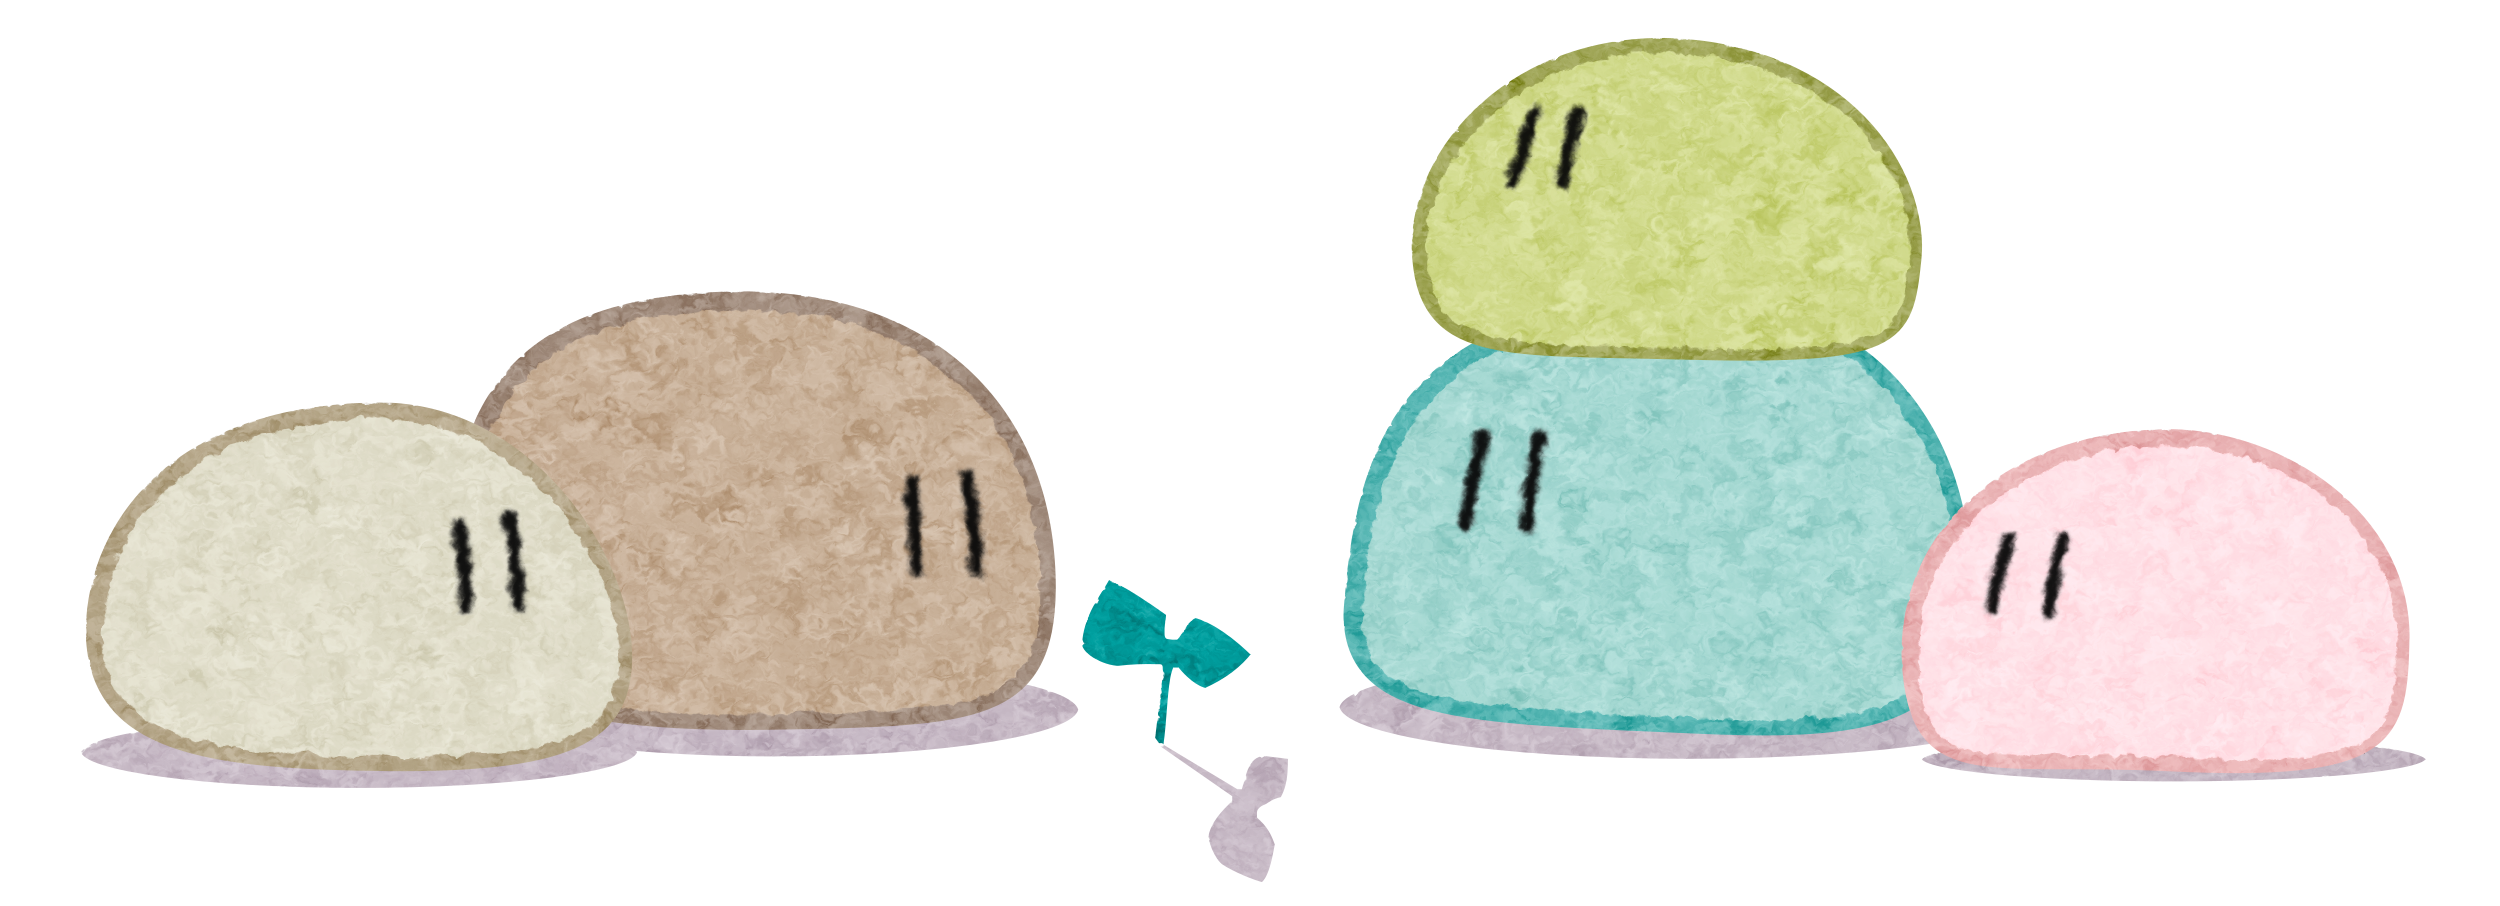
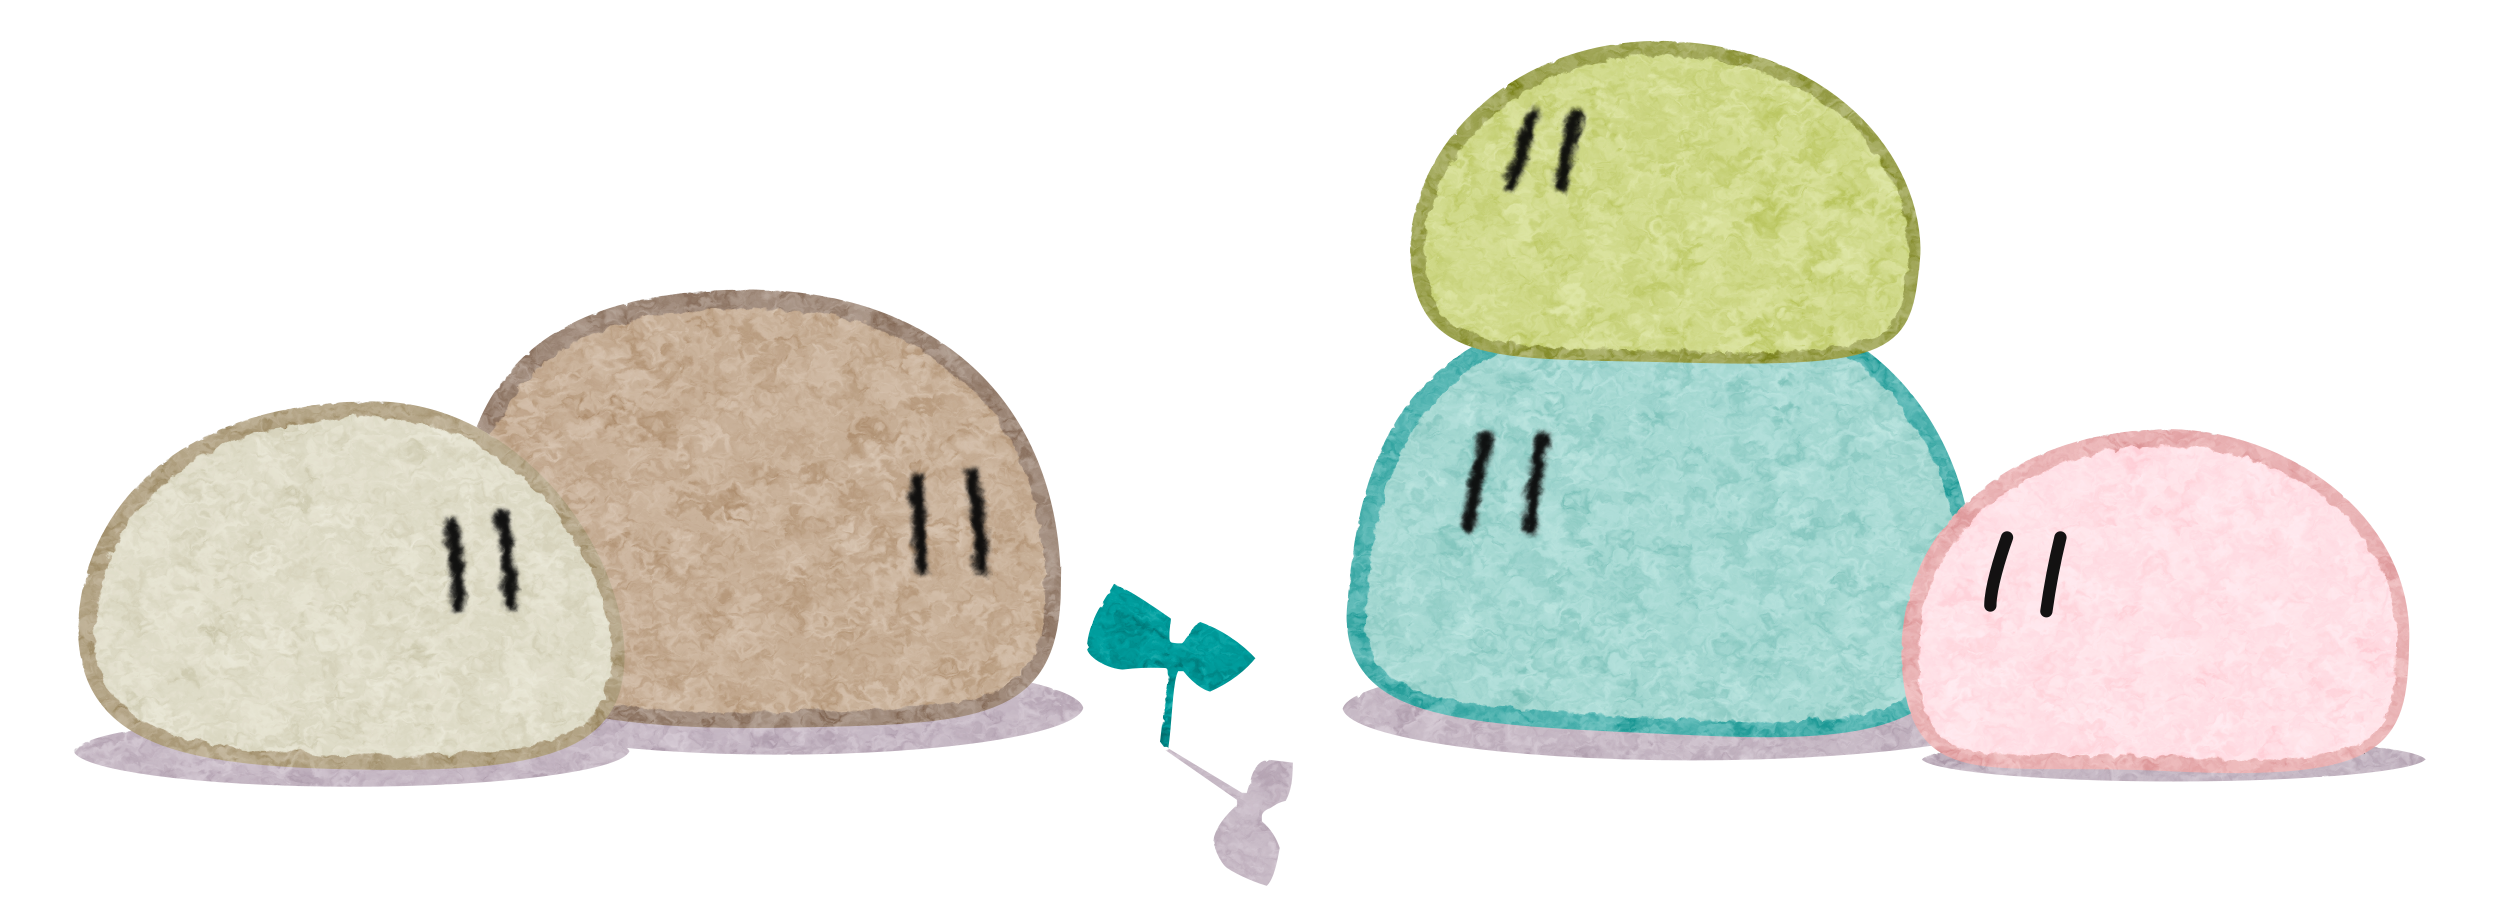
- <svg xmlns="http://www.w3.org/2000/svg" width="429.992" height="155.66" version="1.1" viewBox="0 0 113.769 41.185">
+ <svg xmlns="http://www.w3.org/2000/svg" width="429.99" height="155.66" viewBox="0 0 113.77 41.19">
  <defs>
    <filter id="eyes" x="-.2" y="-.2" width="1.4" height="1.4" color-interpolation-filters="sRGB">
-       <feTurbulence baseFrequency="0.9" numOctaves="4" result="noise" />
-       <feGaussianBlur stdDeviation="0.1" in="SourceGraphic" />
-       <feDisplacementMap in2="noise" scale="0.4" xChannelSelector="R" yChannelSelector="G" />
+       <feTurbulence baseFrequency=".9" numOctaves="4" result="noise" />
+       <feGaussianBlur stdDeviation=".1" in="SourceGraphic" />
+       <feDisplacementMap in2="noise" scale=".4" xChannelSelector="R" yChannelSelector="G" />
    </filter>
    <filter id="paper" x="-.14" y="-.14" width="1.28" height="1.28" color-interpolation-filters="sRGB">
      <feTurbulence baseFrequency="0.793 1" numOctaves="4" result="noise-1" type="fractalNoise" />
      <feTurbulence baseFrequency="0.726 1" numOctaves="3" result="noise-2" />
      <feDisplacementMap in="noise-1" in2="noise-2" scale="2.5" xChannelSelector="R" yChannelSelector="G" />
      <feComponentTransfer>
-         <feFuncR intercept="0.493" slope="0.493" type="linear" />
+         <feFuncR intercept=".49" slope=".49" type="linear" />
      </feComponentTransfer>
      <feColorMatrix values="1 0 0 0 0 1 0 0 0 0 1 0 0 0 0 0 0 0 0 1" />
      <feComposite in2="SourceAlpha" operator="in" />
      <feBlend in2="SourceGraphic" mode="color-burn" />
-       <feColorMatrix result="textured" values="1.1 0 0 0 0 0 1.1 0 0 0 0 0 1.1 0 0 0 0 0 1 0 " />
-       <feTurbulence baseFrequency="0.9" numOctaves="4" result="noise-3" />
-       <feDisplacementMap in="textured" in2="noise-3" result="image" scale="0.4" xChannelSelector="R" yChannelSelector="G" />
-       <feMorphology in="SourceAlpha" radius="0.07" result="clip" />
+       <feColorMatrix result="textured" values="1.1 0 0 0 0 0 1.1 0 0 0 0 0 1.1 0 0 0 0 0 1 0" />
+       <feTurbulence baseFrequency=".9" numOctaves="4" result="noise-3" />
+       <feDisplacementMap in="textured" in2="noise-3" result="image" scale=".4" xChannelSelector="R" yChannelSelector="G" />
+       <feMorphology in="SourceAlpha" radius=".07" result="clip" />
      <feComposite in="image" in2="clip" operator="in" />
    </filter>
  </defs>
-   <g transform="translate(4.64769 -30.206)" shape-rendering="geometricPrecision">
-     <g transform="translate(-15.1929 -28.205)">
-       <ellipse cx="87.399" cy="90.593" rx="15.996" ry="2.441" fill="#c8bfc7" filter="url(#paper)" />
-       <path d="m99.867 84.728c-0.074 5.971-2.845 7.132-11.985 6.728-11.147-0.493-16.184-0.512-15.829-5.494 0.641-8.996 3.841-13.634 15.944-13.682 7.221-0.029 11.956 5.549 11.87 12.448z" fill="#b2d4d0" filter="url(#paper)" stroke="#7bbcba" stroke-width=".885" />
-       <path d="m80.577 78.178c-0.364 1.101-0.447 2.967-0.625 4.186m-2.808-0.147c5.49e-4 -0.744 0.499-2.781 0.802-4.075" fill="none" filter="url(#eyes)" stroke="#080808" stroke-linecap="round" stroke-opacity=".95" stroke-width=".609" />
+   <g transform="translate(-10.4 -58.33)">
+     <g fill="#c8bfc7">
+       <ellipse cx="87.4" cy="90.59" rx="16" ry="2.44" filter="url(#paper)" />
+       <ellipse cx="109.32" cy="92.89" rx="11.6" ry="1.1" filter="url(#paper)" />
+       <ellipse cx="45.88" cy="90.55" rx="13.92" ry="2.22" filter="url(#paper)" />
+       <ellipse cx="26.39" cy="92.52" rx="12.76" ry="1.71" filter="url(#paper)" />
+       <path d="m63.51 92.21-.27.28 3.38 2.35c-.5.5-.98.97-1.1 1.67-.06.31.3 1.2.65 1.43.46.31 1.43.73 1.93.83.4-.32.54-1.3.65-1.87a2.64 2.64 0 0 0-.83-1.28c-.04-.15.12-.34.36-.41.25-.15.34-.25.72-.34.38-.71.29-1.37.34-1.92l-1.08-.13c-.94-.11-1.01.9-1.22 1.52z" filter="url(#paper)" />
    </g>
-     <g transform="translate(-15.048 -28.1267)">
-       <ellipse cx="109.319" cy="92.886" rx="11.602" ry="1.099" fill="#c8bfc7" filter="url(#paper)" />
-       <path d="m119.754 87.397c-0.091 4.589-0.387 6.238-10.776 5.735-8.125-0.394-11.148 0.973-11.684-3.983-0.737-6.811 5.052-11.093 12.014-10.989 4.89 0.073 10.557 3.634 10.446 9.237z" fill="#f7dade" filter="url(#paper)" stroke="#e0bcbd" stroke-width=".779" />
-       <path d="m104.173 82.787c-0.257 1.025-0.462 2.142-0.64 3.362m-2.549-0.254c-9.8e-4 -0.76 0.418-2.151 0.756-3.098" fill="none" filter="url(#eyes)" stroke="#080808" stroke-linecap="round" stroke-opacity=".95" stroke-width=".556" />
-     </g>
-     <g transform="translate(-14.9756 -28.2601)">
-       <path d="m97.505 70.373c-0.378 3.649-0.682 4.473-10.834 4.196-8.131-0.222-11.679 0.267-11.842-4.715-0.152-4.654 4.512-9.703 11.68-9.391 7.593 0.331 11.444 5.596 10.996 9.91z" fill="#cfd5a1" filter="url(#paper)" stroke="#afb37f" stroke-width=".7" />
-       <path d="m82.113 63.431c-0.227 1.086-0.554 2.097-0.808 3.301m-2.213-0.025c0.335-1.095 0.647-2.09 0.97-3.189" fill="none" filter="url(#eyes)" stroke="#080808" stroke-linecap="round" stroke-opacity=".95" stroke-width=".556" />
-     </g>
-     <g transform="translate(-15.2775 -28.041)">
-       <ellipse cx="45.877" cy="90.546" rx="13.922" ry="2.217" fill="#c8bfc7" filter="url(#paper)" />
-       <path d="m58.326 85.109c-0.051 5.755-3.227 5.827-12.374 5.994-10.888 0.198-14.44-1.807-14.534-5.623-0.181-7.376 1.291-13.613 13.008-13.623 8.731-7e-3 13.971 5.23 13.9 13.252z" fill="#c9b9a9" filter="url(#paper)" stroke="#afa197" stroke-width=".885" />
-       <path d="m54.544 79.855c0.175 1.058 0.46 3.032 0.433 4.338m-2.679-0.104c-0.064-1.047-0.192-2.544-0.256-4.053" fill="none" filter="url(#eyes)" stroke="#080808" stroke-linecap="round" stroke-opacity=".95" stroke-width=".609" />
-     </g>
-     <g transform="translate(-14.6994 -28.0707)">
-       <ellipse cx="26.387" cy="92.516" rx="12.762" ry="1.71" fill="#c8bfc7" filter="url(#paper)" />
-       <path d="m38.52 87.898c0.111 3.667-1.84 5.251-10.773 5.173-8.498-0.074-13.328-0.832-13.49-5.814-0.152-4.654 3.412-10.406 13.206-10.368 6.48 0.025 10.92 6.474 11.057 11.009z" fill="#d9d7ca" filter="url(#paper)" stroke="#bcb29e" stroke-width=".779" />
-       <path d="m33.142 81.748c0.359 1.516 0.368 2.665 0.433 4.032m-2.404 0.018c0.027-1.077-0.07-2.238-0.347-3.717" fill="none" filter="url(#eyes)" stroke="#080808" stroke-linecap="round" stroke-opacity=".95" stroke-width=".609" />
-     </g>
-     <g transform="translate(-15.2698 -28.299)">
-       <path d="m63.51 92.215-0.265 0.28 3.375 2.345c-0.498 0.503-0.984 0.974-1.106 1.674-0.054 0.308 0.312 1.201 0.659 1.431 0.463 0.306 1.424 0.722 1.93 0.827 0.396-0.32 0.533-1.306 0.645-1.87-0.181-0.51-0.342-0.846-0.828-1.279-0.039-0.158 0.119-0.339 0.361-0.416 0.255-0.15 0.342-0.247 0.719-0.335 0.384-0.715 0.291-1.374 0.338-1.924l-1.079-0.13c-0.936-0.112-1.008 0.899-1.22 1.522z" fill="#c8bfc7" filter="url(#paper)" />
-       <path d="m63.295 92.44-0.214-0.29 0.358-3.052c0.037-0.312-0.083-0.271-0.206-0.275-0.495-0.02-1.048 0.006-1.61 0.07-0.693 0.079-1.874-0.495-1.859-1.038 0.04-1.449 0.912-2.423 1.271-3.101 0.704 0.215 2.11 1.193 2.737 1.64 0.063 0.321-0.221 1.062 0.072 1.101l0.229 0.031c0.156 0.021 0.462-0.936 0.964-1.009 0.921 0.246 1.849 0.968 2.666 1.76-0.497 0.655-1.2 1.2-2.193 1.648-0.522-0.058-1.067-0.612-1.315-0.918-0.075-0.093-0.094-0.043-0.152 0.137-0.21 0.658-0.223 2.292-0.391 3.379-0.152-0.013-0.248-0.178-0.359-0.082z" fill="#39aaaa" filter="url(#paper)" />
+     <path d="M99.87 84.73c-.08 5.97-2.85 7.13-11.99 6.73-11.14-.5-16.18-.52-15.83-5.5.64-9 3.84-13.63 15.95-13.68 7.22-.03 11.95 5.55 11.87 12.45z" fill="#b2d4d0" filter="url(#paper)" stroke="#7bbcba" stroke-width=".89" />
+     <path d="M119.75 87.4c-.09 4.59-.38 6.24-10.77 5.73-8.13-.4-11.15.98-11.69-3.98-.73-6.81 5.06-11.1 12.02-10.99 4.89.07 10.56 3.63 10.44 9.24z" fill="#f7dade" filter="url(#paper)" stroke="#e0bcbd" stroke-width=".78" />
+     <path d="M97.5 70.37c-.37 3.65-.68 4.48-10.83 4.2-8.13-.22-11.68.27-11.84-4.72-.15-4.65 4.51-9.7 11.68-9.39 7.6.33 11.44 5.6 11 9.91z" fill="#cfd5a1" filter="url(#paper)" stroke="#afb37f" stroke-width=".7" />
+     <path d="M58.33 85.1c-.06 5.76-3.23 5.84-12.38 6-10.89.2-14.44-1.8-14.53-5.62-.18-7.38 1.29-13.61 13-13.62 8.74-.01 13.98 5.23 13.9 13.25z" fill="#c9b9a9" filter="url(#paper)" stroke="#afa197" stroke-width=".89" />
+     <path d="M38.52 87.9c.11 3.67-1.84 5.25-10.77 5.17-8.5-.07-13.33-.83-13.5-5.81-.15-4.66 3.42-10.4 13.21-10.37 6.48.02 10.92 6.47 11.06 11z" fill="#d9d7ca" filter="url(#paper)" stroke="#bcb29e" stroke-width=".78" />
+     <path d="m63.3 92.44-.22-.29.36-3.05c.04-.31-.08-.27-.2-.28-.5-.02-1.05 0-1.62.07-.69.08-1.87-.5-1.86-1.04.04-1.44.92-2.42 1.28-3.1.7.22 2.1 1.2 2.73 1.64.07.32-.22 1.07.07 1.1l.23.03c.16.03.47-.93.97-1a6.5 6.5 0 0 1 2.66 1.76c-.5.65-1.2 1.2-2.19 1.64-.52-.05-1.07-.6-1.31-.91-.08-.1-.1-.05-.16.13-.2.66-.22 2.3-.39 3.38-.15-.01-.24-.18-.36-.08z" fill="#39aaaa" filter="url(#paper)" />
+     <g fill="none" stroke="#080808" stroke-linecap="round" stroke-opacity=".95">
+       <path d="M104.17 82.79a34.08 34.08 0 0 0-.64 3.36m-2.55-.26c0-.76.42-2.15.76-3.1" stroke-width=".56" />
+       <path d="M82.11 63.43c-.22 1.09-.55 2.1-.8 3.3m-2.22-.02c.34-1.1.65-2.1.97-3.2" filter="url(#eyes)" stroke-width=".56" />
+       <path d="M80.58 78.18c-.37 1.1-.45 2.96-.63 4.18m-2.8-.14c0-.75.5-2.78.8-4.08" filter="url(#eyes)" stroke-width=".61" />
+       <path d="M54.54 79.86c.18 1.05.46 3.03.44 4.33m-2.68-.1c-.07-1.05-.2-2.55-.26-4.05" filter="url(#eyes)" stroke-width=".61" />
+       <path d="M33.14 81.75c.36 1.51.37 2.66.43 4.03m-2.4.02c.03-1.08-.07-2.24-.35-3.72" filter="url(#eyes)" stroke-width=".61" />
    </g>
  </g>
</svg>
